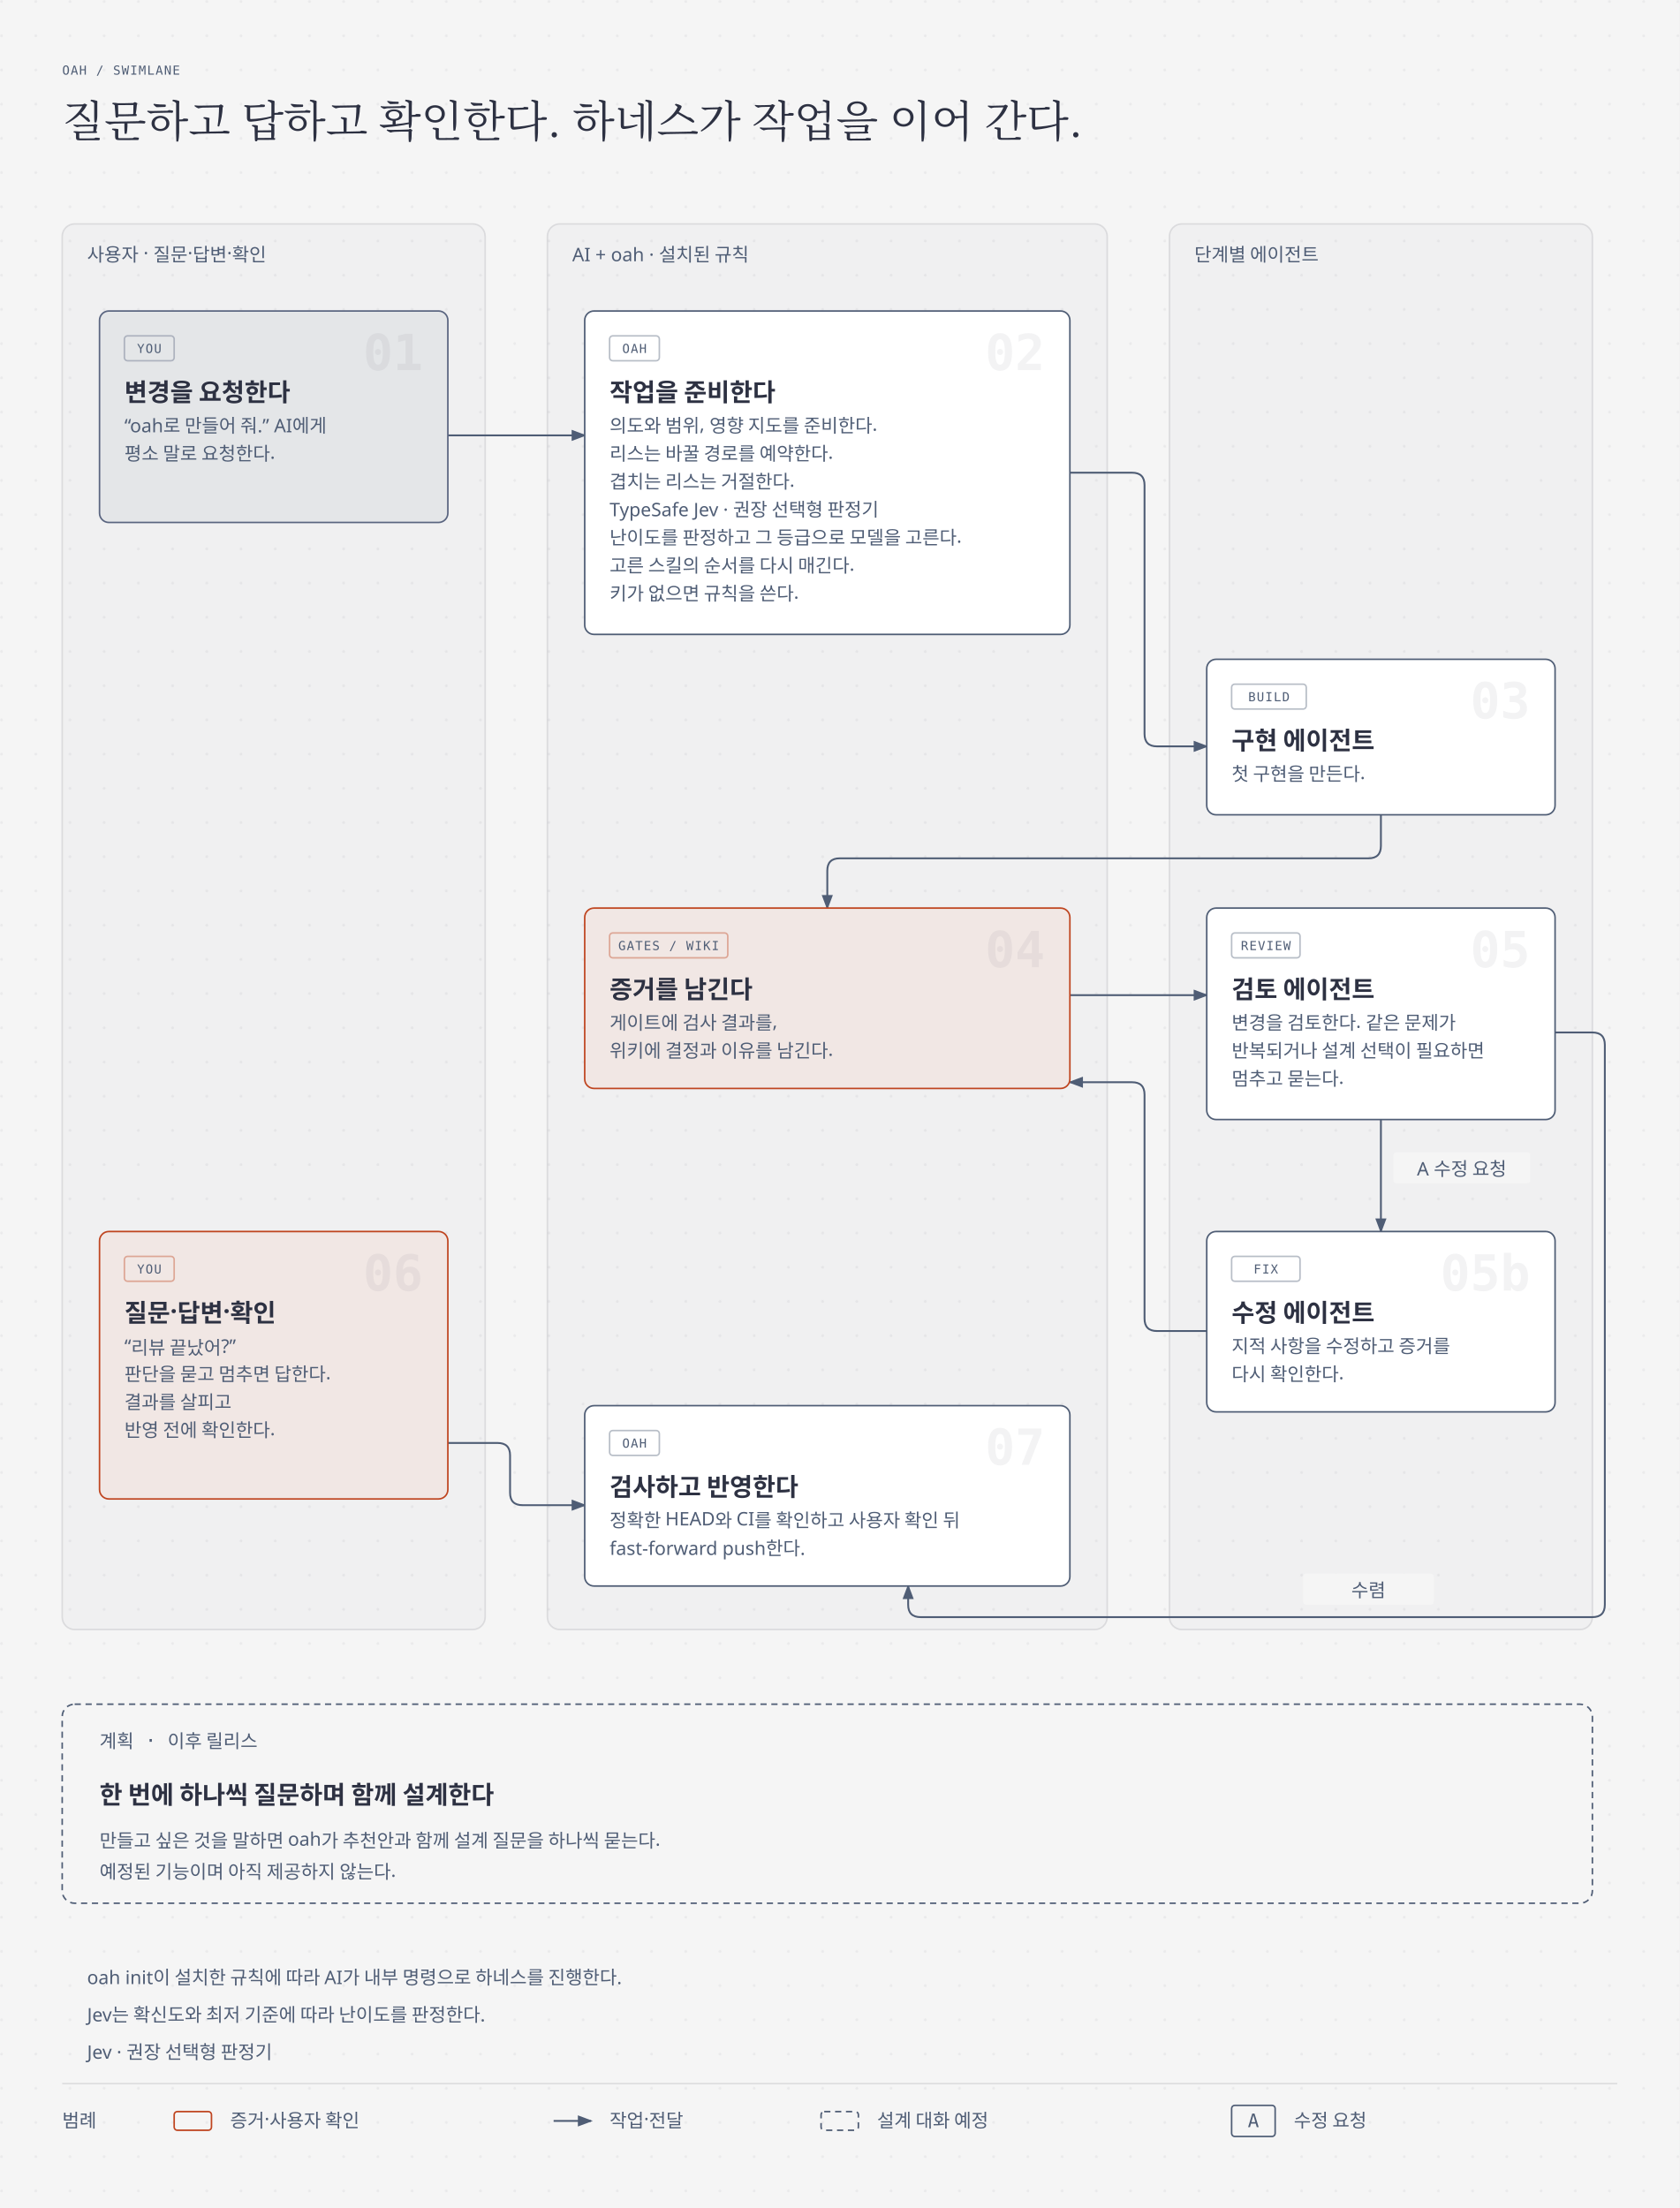
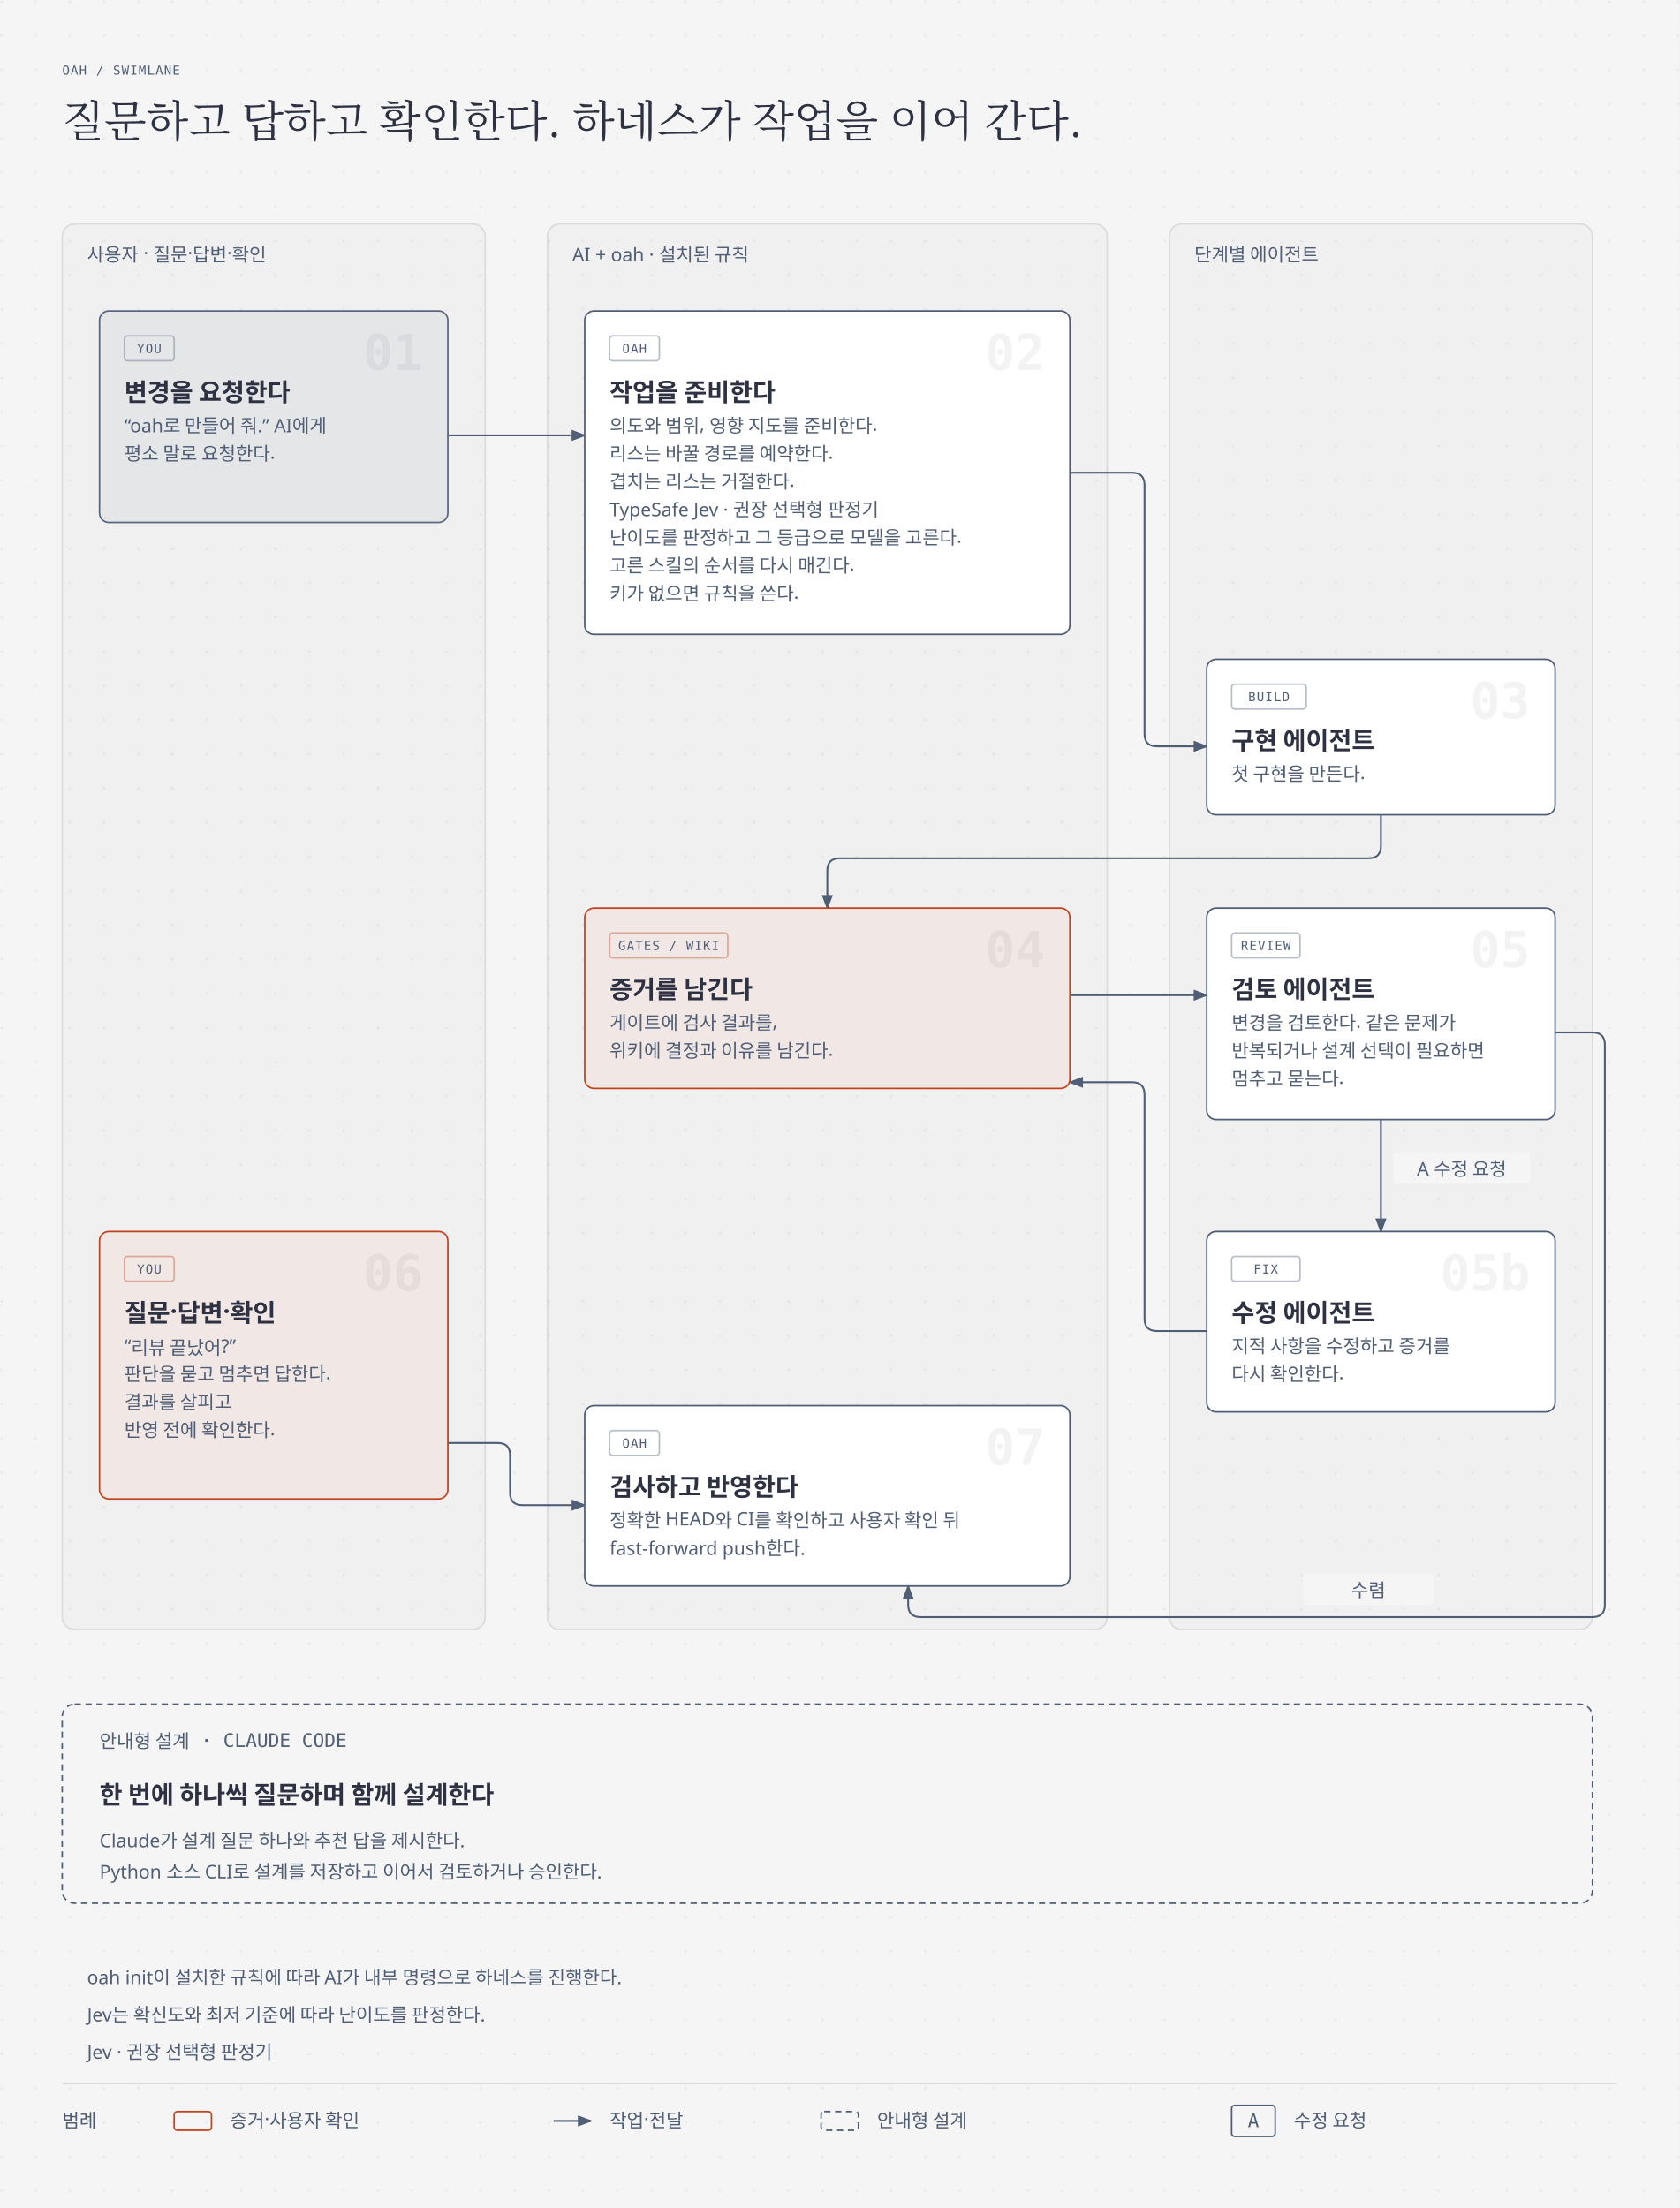
<svg xmlns="http://www.w3.org/2000/svg" viewBox="0 0 1080 1420" role="img" aria-labelledby="how-it-works-v1-ko-light-title how-it-works-v1-ko-light-desc" data-diagram-type="Swimlane" data-size="fit" id="how-it-works-v1-ko-light-root">
  <defs>
    <style>#how-it-works-v1-ko-light-root { font-family: "Geist", "Noto Sans KR", "Apple SD Gothic Neo", "Malgun Gothic", system-ui, sans-serif; color: #2d3142; }
      #how-it-works-v1-ko-light-root .diagram-container { width: 100%; overflow-x: auto; }
      #how-it-works-v1-ko-light-root text { font-family: "Geist", "Noto Sans KR", "Apple SD Gothic Neo", "Malgun Gothic", system-ui, sans-serif; fill: #2d3142; }
      #how-it-works-v1-ko-light-root .title { font-family: "Instrument Serif", "Noto Serif KR", "AppleMyungjo", "Batang", "Noto Serif CJK KR", serif; font-size: 28px; font-weight: 400; }
      #how-it-works-v1-ko-light-root .node { font-size: 16px; font-weight: 600; }
      #how-it-works-v1-ko-light-root .sub { font-family: "Geist", "Noto Sans KR", "Apple SD Gothic Neo", "Malgun Gothic", system-ui, sans-serif; font-size: 12px; font-weight: 400; fill: #4f5d75; }
      #how-it-works-v1-ko-light-root .technical { font-family: "Geist Mono", ui-monospace, "SFMono-Regular", Consolas, monospace; }
      #how-it-works-v1-ko-light-root .label { font-size: 12px; font-family: "Geist Mono", ui-monospace, "SFMono-Regular", Consolas, monospace; font-weight: 400; fill: #4f5d75; }
      #how-it-works-v1-ko-light-root .prose { font-size: 12px; font-weight: 400; fill: #4f5d75; }
      #how-it-works-v1-ko-light-root .zone-label { font-size: 12px; font-family: "Geist", "Noto Sans KR", "Apple SD Gothic Neo", "Malgun Gothic", system-ui, sans-serif; font-weight: 500; fill: #4f5d75; }
      #how-it-works-v1-ko-light-root .arrow-label { font-size: 12px; font-family: "Geist", "Noto Sans KR", "Apple SD Gothic Neo", "Malgun Gothic", system-ui, sans-serif; font-weight: 500; fill: #4f5d75; }
      #how-it-works-v1-ko-light-root .tag { font-family: "Geist Mono", ui-monospace, "SFMono-Regular", Consolas, monospace; font-size: 8px; font-weight: 500; letter-spacing: .08em; fill: #4f5d75; }
      #how-it-works-v1-ko-light-root .ghost { font-family: "Geist Mono", ui-monospace, "SFMono-Regular", Consolas, monospace; font-size: 32px; font-weight: 600; fill: #2d3142; opacity: .06; }
      @media print {
#how-it-works-v1-ko-light-root .diagram-container { overflow-x: visible; }
}</style>
    <pattern id="how-it-works-v1-ko-light-dots" width="22" height="22" patternUnits="userSpaceOnUse">
      <circle cx="1" cy="1" r="0.9" fill="#2d3142" fill-opacity=".10" />
    </pattern>
    <marker id="how-it-works-v1-ko-light-arrow" markerWidth="8" markerHeight="6" refX="7" refY="3" orient="auto">
      <polygon points="0 0, 8 3, 0 6" fill="#4f5d75" />
    </marker>
    <marker id="how-it-works-v1-ko-light-arrow-accent" markerWidth="8" markerHeight="6" refX="7" refY="3" orient="auto">
      <polygon points="0 0, 8 3, 0 6" fill="#bf4520" />
    </marker>
    <marker id="how-it-works-v1-ko-light-arrow-link" markerWidth="8" markerHeight="6" refX="7" refY="3" orient="auto">
      <polygon points="0 0, 8 3, 0 6" fill="#2e5aa8" />
    </marker>
  </defs>
  <rect width="1080" height="1420" fill="#f5f5f5" />
  <rect width="1080" height="1420" fill="url(#how-it-works-v1-ko-light-dots)" opacity=".55" />
  <text x="40" y="48" class="tag" text-anchor="start">OAH / SWIMLANE</text>
  <text x="40" y="88" class="title" text-anchor="start">질문하고 답하고 확인한다. 하네스가 작업을 이어 간다.</text>
  <rect x="40" y="144" width="272" height="904" rx="8" fill="#2d3142" stroke="#2d3142" stroke-width="1" fill-opacity=".02" stroke-opacity=".12" />
  <text x="56" y="168" class="zone-label" text-anchor="start">사용자 · 질문·답변·확인</text>
  <rect x="352" y="144" width="360" height="904" rx="8" fill="#2d3142" stroke="#2d3142" stroke-width="1" fill-opacity=".02" stroke-opacity=".12" />
  <text x="368" y="168" class="zone-label" text-anchor="start">AI + oah · 설치된 규칙</text>
  <rect x="752" y="144" width="272" height="904" rx="8" fill="#2d3142" stroke="#2d3142" stroke-width="1" fill-opacity=".02" stroke-opacity=".12" />
  <text x="768" y="168" class="zone-label" text-anchor="start">단계별 에이전트</text>
  <rect x="40" y="1096" width="984" height="128" rx="8" fill="#f5f5f5" stroke="#4f5d75" stroke-width="1" stroke-dasharray="4,3" />
-   <text x="64" y="1124" class="label" text-anchor="start">계획 · 이후 릴리스</text>
+   <text x="64" y="1124" class="label" text-anchor="start">안내형 설계 · CLAUDE CODE</text>
  <text x="64" y="1160" class="node" text-anchor="start">한 번에 하나씩 질문하며 함께 설계한다</text>
-   <text x="64" y="1188" class="prose" text-anchor="start">만들고 싶은 것을 말하면 oah가 추천안과 함께 설계 질문을 하나씩 묻는다.</text>
-   <text x="64" y="1208" class="prose" text-anchor="start">예정된 기능이며 아직 제공하지 않는다.</text>
+   <text x="64" y="1188" class="prose" text-anchor="start">Claude가 설계 질문 하나와 추천 답을 제시한다.</text>
+   <text x="64" y="1208" class="prose" text-anchor="start">Python 소스 CLI로 설계를 저장하고 이어서 검토하거나 승인한다.</text>
  <path d="M 288,280 L 376,280" data-edge-id="h1" data-from="request" data-to="prepare" data-label="" fill="none" stroke="#4f5d75" stroke-width="1.2" marker-end="url(#how-it-works-v1-ko-light-arrow)" />
  <path d="M 688,304 L 728,304 Q 736,304 736,312 L 736,472 Q 736,480 744,480 L 776,480" data-edge-id="h2" data-from="prepare" data-to="build" data-label="" fill="none" stroke="#4f5d75" stroke-width="1.2" marker-end="url(#how-it-works-v1-ko-light-arrow)" />
  <path d="M 888,524 L 888,544 Q 888,552 880,552 L 540,552 Q 532,552 532,560 L 532,584" data-edge-id="h3" data-from="build" data-to="evidence" data-label="" fill="none" stroke="#4f5d75" stroke-width="1.2" marker-end="url(#how-it-works-v1-ko-light-arrow)" />
  <path d="M 688,640 L 776,640" data-edge-id="h4" data-from="evidence" data-to="review" data-label="" fill="none" stroke="#4f5d75" stroke-width="1.2" marker-end="url(#how-it-works-v1-ko-light-arrow)" />
  <path d="M 888,720 L 888,792" data-edge-id="h5" data-from="review" data-to="fix" data-label="수정 요청" fill="none" stroke="#4f5d75" stroke-width="1.2" marker-end="url(#how-it-works-v1-ko-light-arrow)" />
  <path d="M 776,856 L 744,856 Q 736,856 736,848 L 736,704 Q 736,696 728,696 L 688,696" data-edge-id="h6" data-from="fix" data-to="evidence" data-label="" fill="none" stroke="#4f5d75" stroke-width="1.2" marker-end="url(#how-it-works-v1-ko-light-arrow)" />
  <path d="M 1000,664 L 1024,664 Q 1032,664 1032,672 L 1032,1032 Q 1032,1040 1024,1040 L 592,1040 Q 584,1040 584,1032 L 584,1020" data-edge-id="h7" data-from="review" data-to="land" data-label="수렴" fill="none" stroke="#4f5d75" stroke-width="1.2" marker-end="url(#how-it-works-v1-ko-light-arrow)" />
  <path d="M 288,928 L 320,928 Q 328,928 328,936 L 328,960 Q 328,968 336,968 L 376,968" data-edge-id="h8" data-from="confirm" data-to="land" data-label="" fill="none" stroke="#4f5d75" stroke-width="1.2" marker-end="url(#how-it-works-v1-ko-light-arrow)" />
  <rect x="896" y="741" width="88" height="20" rx="2" fill="#f5f5f5" />
  <text x="940" y="756" class="arrow-label" text-anchor="middle">A 수정 요청</text>
  <rect x="838" y="1012" width="84" height="20" rx="2" fill="#f5f5f5" />
  <text x="880" y="1027" class="arrow-label" text-anchor="middle">수렴</text>
  <g data-node-id="request" data-source-label="변경을 요청한다 “oah로 만들어 줘.” AI에게 평소 말로 요청한다.">
    <rect x="64" y="200" width="224" height="136" rx="6" fill="#f5f5f5" />
    <rect x="64" y="200" width="224" height="136" rx="6" fill="#4f5d75" stroke="#5a6580" stroke-width="1" fill-opacity=".10" />
    <g aria-hidden="true">
      <rect x="80" y="216" width="32" height="16" rx="2" fill="none" stroke="#5a6580" stroke-width="1" stroke-opacity=".4" />
      <text x="96" y="227" class="tag" text-anchor="middle">YOU</text>
      <text x="272" y="238" class="ghost" text-anchor="end">01</text>
    </g>
    <text x="80" y="258" class="node" text-anchor="start">변경을 요청한다</text>
    <text x="80" y="278" class="sub" text-anchor="start">“oah로 만들어 줘.” AI에게</text>
    <text x="80" y="296" class="sub" text-anchor="start">평소 말로 요청한다.</text>
  </g>
  <g data-node-id="prepare" data-source-label="작업을 준비한다 의도와 범위, 영향 지도를 준비한다. 리스는 바꿀 경로를 예약한다. 겹치는 리스는 거절한다. TypeSafe Jev · 권장 선택형 판정기 난이도를 판정하고 그 등급으로 모델을 고른다. 고른 스킬의 순서를 다시 매긴다. 키가 없으면 규칙을 쓴다.">
    <rect x="376" y="200" width="312" height="208" rx="6" fill="#f5f5f5" />
    <rect x="376" y="200" width="312" height="208" rx="6" fill="#ffffff" stroke="#4f5d75" stroke-width="1" />
    <g aria-hidden="true">
      <rect x="392" y="216" width="32" height="16" rx="2" fill="none" stroke="#4f5d75" stroke-width="1" stroke-opacity=".4" />
      <text x="408" y="227" class="tag" text-anchor="middle">OAH</text>
      <text x="672" y="238" class="ghost" text-anchor="end">02</text>
    </g>
    <text x="392" y="258" class="node" text-anchor="start">작업을 준비한다</text>
    <text x="392" y="278" class="sub" text-anchor="start">의도와 범위, 영향 지도를 준비한다.</text>
    <text x="392" y="296" class="sub" text-anchor="start">리스는 바꿀 경로를 예약한다.</text>
    <text x="392" y="314" class="sub" text-anchor="start">겹치는 리스는 거절한다.</text>
    <text x="392" y="332" class="sub" text-anchor="start">TypeSafe Jev · 권장 선택형 판정기</text>
    <text x="392" y="350" class="sub" text-anchor="start">난이도를 판정하고 그 등급으로 모델을 고른다.</text>
    <text x="392" y="368" class="sub" text-anchor="start">고른 스킬의 순서를 다시 매긴다.</text>
    <text x="392" y="386" class="sub" text-anchor="start">키가 없으면 규칙을 쓴다.</text>
  </g>
  <g data-node-id="build" data-source-label="구현 에이전트 첫 구현을 만든다.">
    <rect x="776" y="424" width="224" height="100" rx="6" fill="#f5f5f5" />
    <rect x="776" y="424" width="224" height="100" rx="6" fill="#ffffff" stroke="#4f5d75" stroke-width="1" />
    <g aria-hidden="true">
      <rect x="792" y="440" width="48" height="16" rx="2" fill="none" stroke="#4f5d75" stroke-width="1" stroke-opacity=".4" />
      <text x="816" y="451" class="tag" text-anchor="middle">BUILD</text>
      <text x="984" y="462" class="ghost" text-anchor="end">03</text>
    </g>
    <text x="792" y="482" class="node" text-anchor="start">구현 에이전트</text>
    <text x="792" y="502" class="sub" text-anchor="start">첫 구현을 만든다.</text>
  </g>
  <g data-node-id="evidence" data-source-label="증거를 남긴다 게이트에 검사 결과를, 위키에 결정과 이유를 남긴다.">
    <rect x="376" y="584" width="312" height="116" rx="6" fill="#f5f5f5" />
    <rect x="376" y="584" width="312" height="116" rx="6" fill="#bf4520" stroke="#bf4520" stroke-width="1" fill-opacity=".08" />
    <g aria-hidden="true">
      <rect x="392" y="600" width="76" height="16" rx="2" fill="none" stroke="#bf4520" stroke-width="1" stroke-opacity=".4" />
      <text x="430" y="611" class="tag" text-anchor="middle">GATES / WIKI</text>
      <text x="672" y="622" class="ghost" text-anchor="end">04</text>
    </g>
    <text x="392" y="642" class="node" text-anchor="start">증거를 남긴다</text>
    <text x="392" y="662" class="sub" text-anchor="start">게이트에 검사 결과를,</text>
    <text x="392" y="680" class="sub" text-anchor="start">위키에 결정과 이유를 남긴다.</text>
  </g>
  <g data-node-id="review" data-source-label="검토 에이전트 변경을 검토한다. 같은 문제가 반복되거나 설계 선택이 필요하면 멈추고 묻는다.">
    <rect x="776" y="584" width="224" height="136" rx="6" fill="#f5f5f5" />
    <rect x="776" y="584" width="224" height="136" rx="6" fill="#ffffff" stroke="#4f5d75" stroke-width="1" />
    <g aria-hidden="true">
      <rect x="792" y="600" width="44" height="16" rx="2" fill="none" stroke="#4f5d75" stroke-width="1" stroke-opacity=".4" />
      <text x="814" y="611" class="tag" text-anchor="middle">REVIEW</text>
      <text x="984" y="622" class="ghost" text-anchor="end">05</text>
    </g>
    <text x="792" y="642" class="node" text-anchor="start">검토 에이전트</text>
    <text x="792" y="662" class="sub" text-anchor="start">변경을 검토한다. 같은 문제가</text>
    <text x="792" y="680" class="sub" text-anchor="start">반복되거나 설계 선택이 필요하면</text>
    <text x="792" y="698" class="sub" text-anchor="start">멈추고 묻는다.</text>
  </g>
  <g data-node-id="fix" data-source-label="수정 에이전트 지적 사항을 수정하고 증거를 다시 확인한다.">
    <rect x="776" y="792" width="224" height="116" rx="6" fill="#f5f5f5" />
    <rect x="776" y="792" width="224" height="116" rx="6" fill="#ffffff" stroke="#4f5d75" stroke-width="1" />
    <g aria-hidden="true">
      <rect x="792" y="808" width="44" height="16" rx="2" fill="none" stroke="#4f5d75" stroke-width="1" stroke-opacity=".4" />
      <text x="814" y="819" class="tag" text-anchor="middle">FIX</text>
      <text x="984" y="830" class="ghost" text-anchor="end">05b</text>
    </g>
    <text x="792" y="850" class="node" text-anchor="start">수정 에이전트</text>
    <text x="792" y="870" class="sub" text-anchor="start">지적 사항을 수정하고 증거를</text>
    <text x="792" y="888" class="sub" text-anchor="start">다시 확인한다.</text>
  </g>
  <g data-node-id="confirm" data-source-label="질문·답변·확인 “리뷰 끝났어?” 판단을 묻고 멈추면 답한다. 결과를 살피고 반영 전에 확인한다.">
    <rect x="64" y="792" width="224" height="172" rx="6" fill="#f5f5f5" />
    <rect x="64" y="792" width="224" height="172" rx="6" fill="#bf4520" stroke="#bf4520" stroke-width="1" fill-opacity=".08" />
    <g aria-hidden="true">
      <rect x="80" y="808" width="32" height="16" rx="2" fill="none" stroke="#bf4520" stroke-width="1" stroke-opacity=".4" />
      <text x="96" y="819" class="tag" text-anchor="middle">YOU</text>
      <text x="272" y="830" class="ghost" text-anchor="end">06</text>
    </g>
    <text x="80" y="850" class="node" text-anchor="start">질문·답변·확인</text>
    <text x="80" y="870" class="sub" text-anchor="start">“리뷰 끝났어?”</text>
    <text x="80" y="888" class="sub" text-anchor="start">판단을 묻고 멈추면 답한다.</text>
    <text x="80" y="906" class="sub" text-anchor="start">결과를 살피고</text>
    <text x="80" y="924" class="sub" text-anchor="start">반영 전에 확인한다.</text>
  </g>
  <g data-node-id="land" data-source-label="검사하고 반영한다 정확한 HEAD와 CI를 확인하고 사용자 확인 뒤 fast-forward push한다.">
    <rect x="376" y="904" width="312" height="116" rx="6" fill="#f5f5f5" />
    <rect x="376" y="904" width="312" height="116" rx="6" fill="#ffffff" stroke="#4f5d75" stroke-width="1" />
    <g aria-hidden="true">
      <rect x="392" y="920" width="32" height="16" rx="2" fill="none" stroke="#4f5d75" stroke-width="1" stroke-opacity=".4" />
      <text x="408" y="931" class="tag" text-anchor="middle">OAH</text>
      <text x="672" y="942" class="ghost" text-anchor="end">07</text>
    </g>
    <text x="392" y="962" class="node" text-anchor="start">검사하고 반영한다</text>
    <text x="392" y="982" class="sub" text-anchor="start">정확한 HEAD와 CI를 확인하고 사용자 확인 뒤</text>
    <text x="392" y="1000" class="sub" text-anchor="start">fast-forward push한다.</text>
  </g>
  <text x="56" y="1276" class="prose" text-anchor="start">oah init이 설치한 규칙에 따라 AI가 내부 명령으로 하네스를 진행한다.</text>
  <text x="56" y="1300" class="prose" text-anchor="start">Jev는 확신도와 최저 기준에 따라 난이도를 판정한다.</text>
  <line x1="40" y1="1340" x2="1040" y2="1340" stroke="#2d3142" stroke-opacity=".12" />
  <text x="40" y="1368" class="zone-label" text-anchor="start">범례</text>
  <rect x="112" y="1358" width="24" height="12" rx="2" fill="none" stroke="#bf4520" stroke-width="1" />
  <text x="148" y="1368" class="prose" text-anchor="start">증거·사용자 확인</text>
  <path d="M 356,1364 h 24" fill="none" stroke="#4f5d75" stroke-width="1.2" marker-end="url(#how-it-works-v1-ko-light-arrow)" />
  <text x="392" y="1368" class="prose" text-anchor="start">작업·전달</text>
  <rect x="528" y="1358" width="24" height="12" rx="2" fill="none" stroke="#4f5d75" stroke-width="1" stroke-dasharray="4,3" />
-   <text x="564" y="1368" class="prose" text-anchor="start">설계 대화 예정</text>
+   <text x="564" y="1368" class="prose" text-anchor="start">안내형 설계</text>
  <rect x="792" y="1354" width="28" height="20" rx="2" fill="#f5f5f5" stroke="#4f5d75" stroke-width="1" />
  <text x="806" y="1368" class="label" text-anchor="middle">A</text>
  <text x="832" y="1368" class="prose" text-anchor="start">수정 요청</text>
  <text x="56" y="1324" class="prose" text-anchor="start">Jev · 권장 선택형 판정기</text>
</svg>
